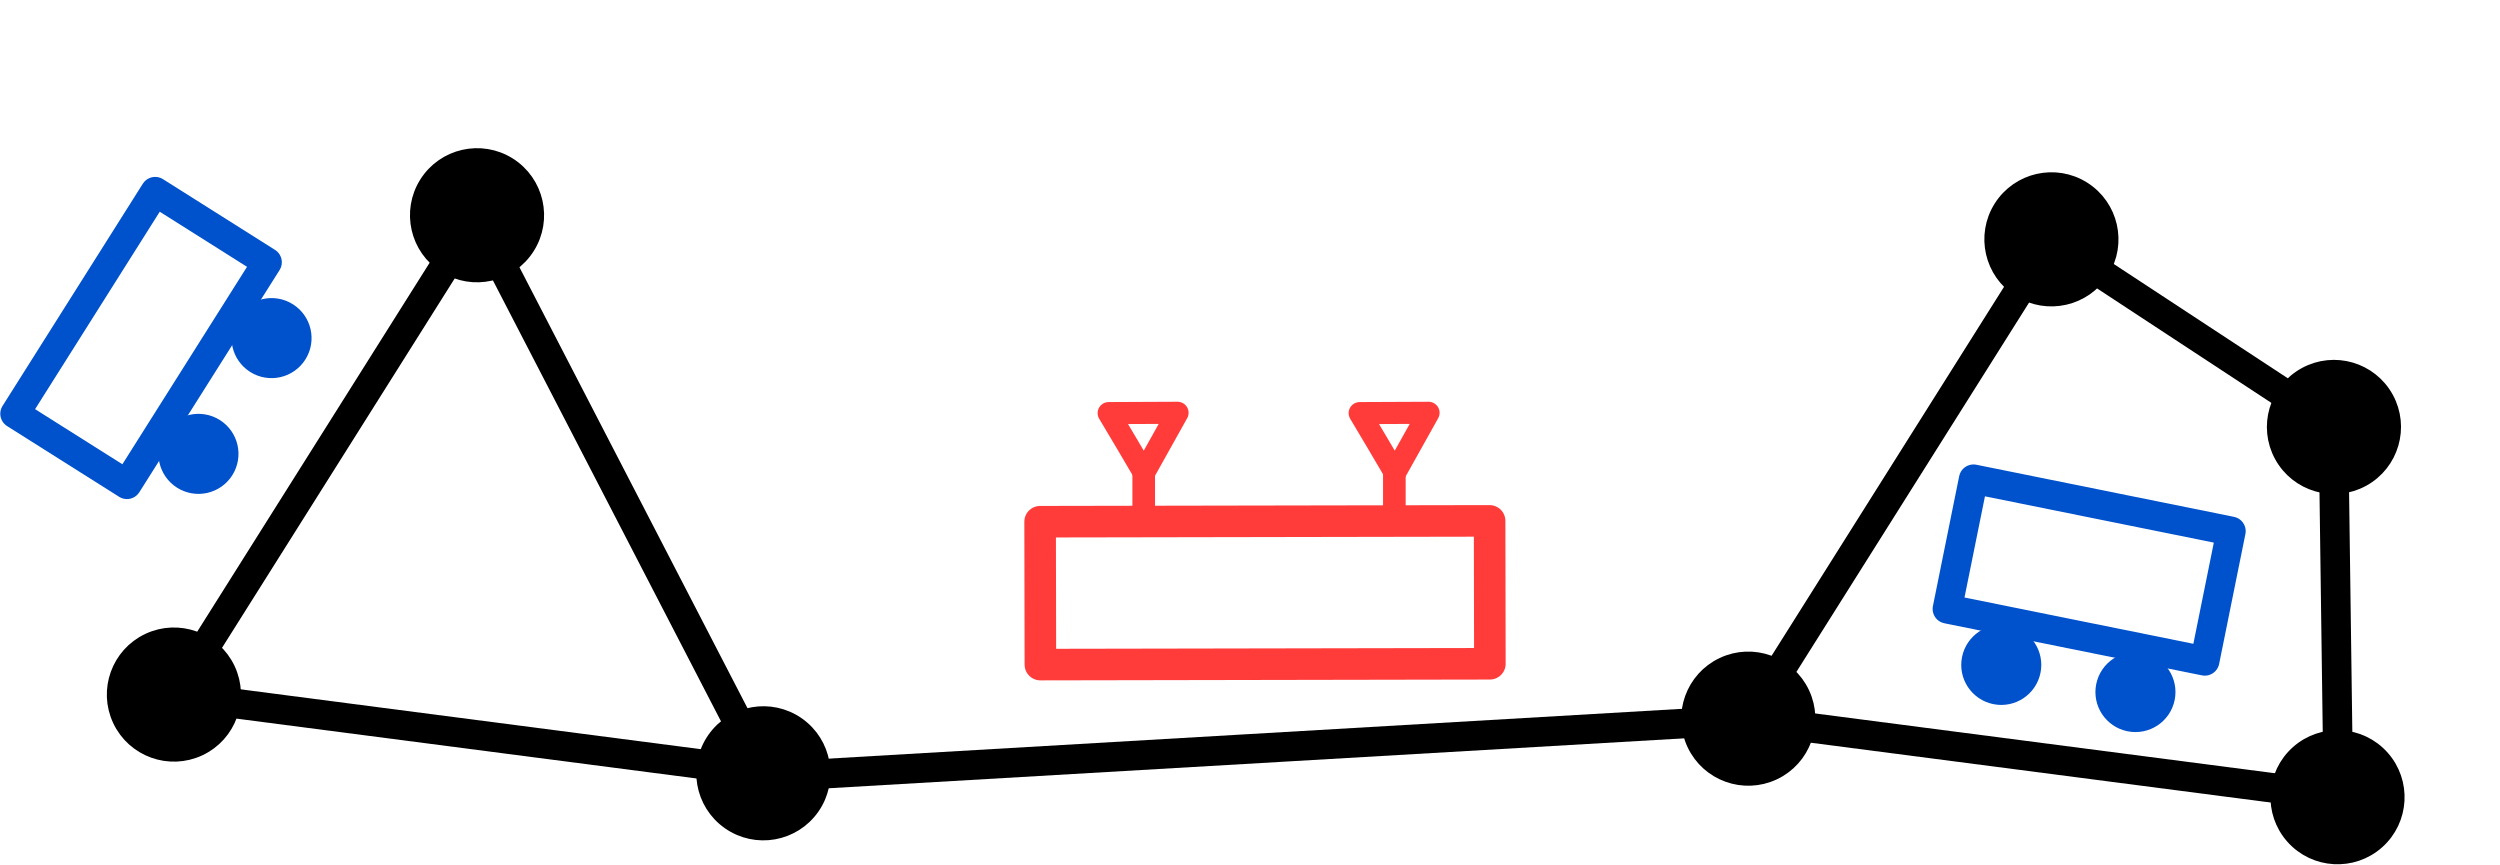
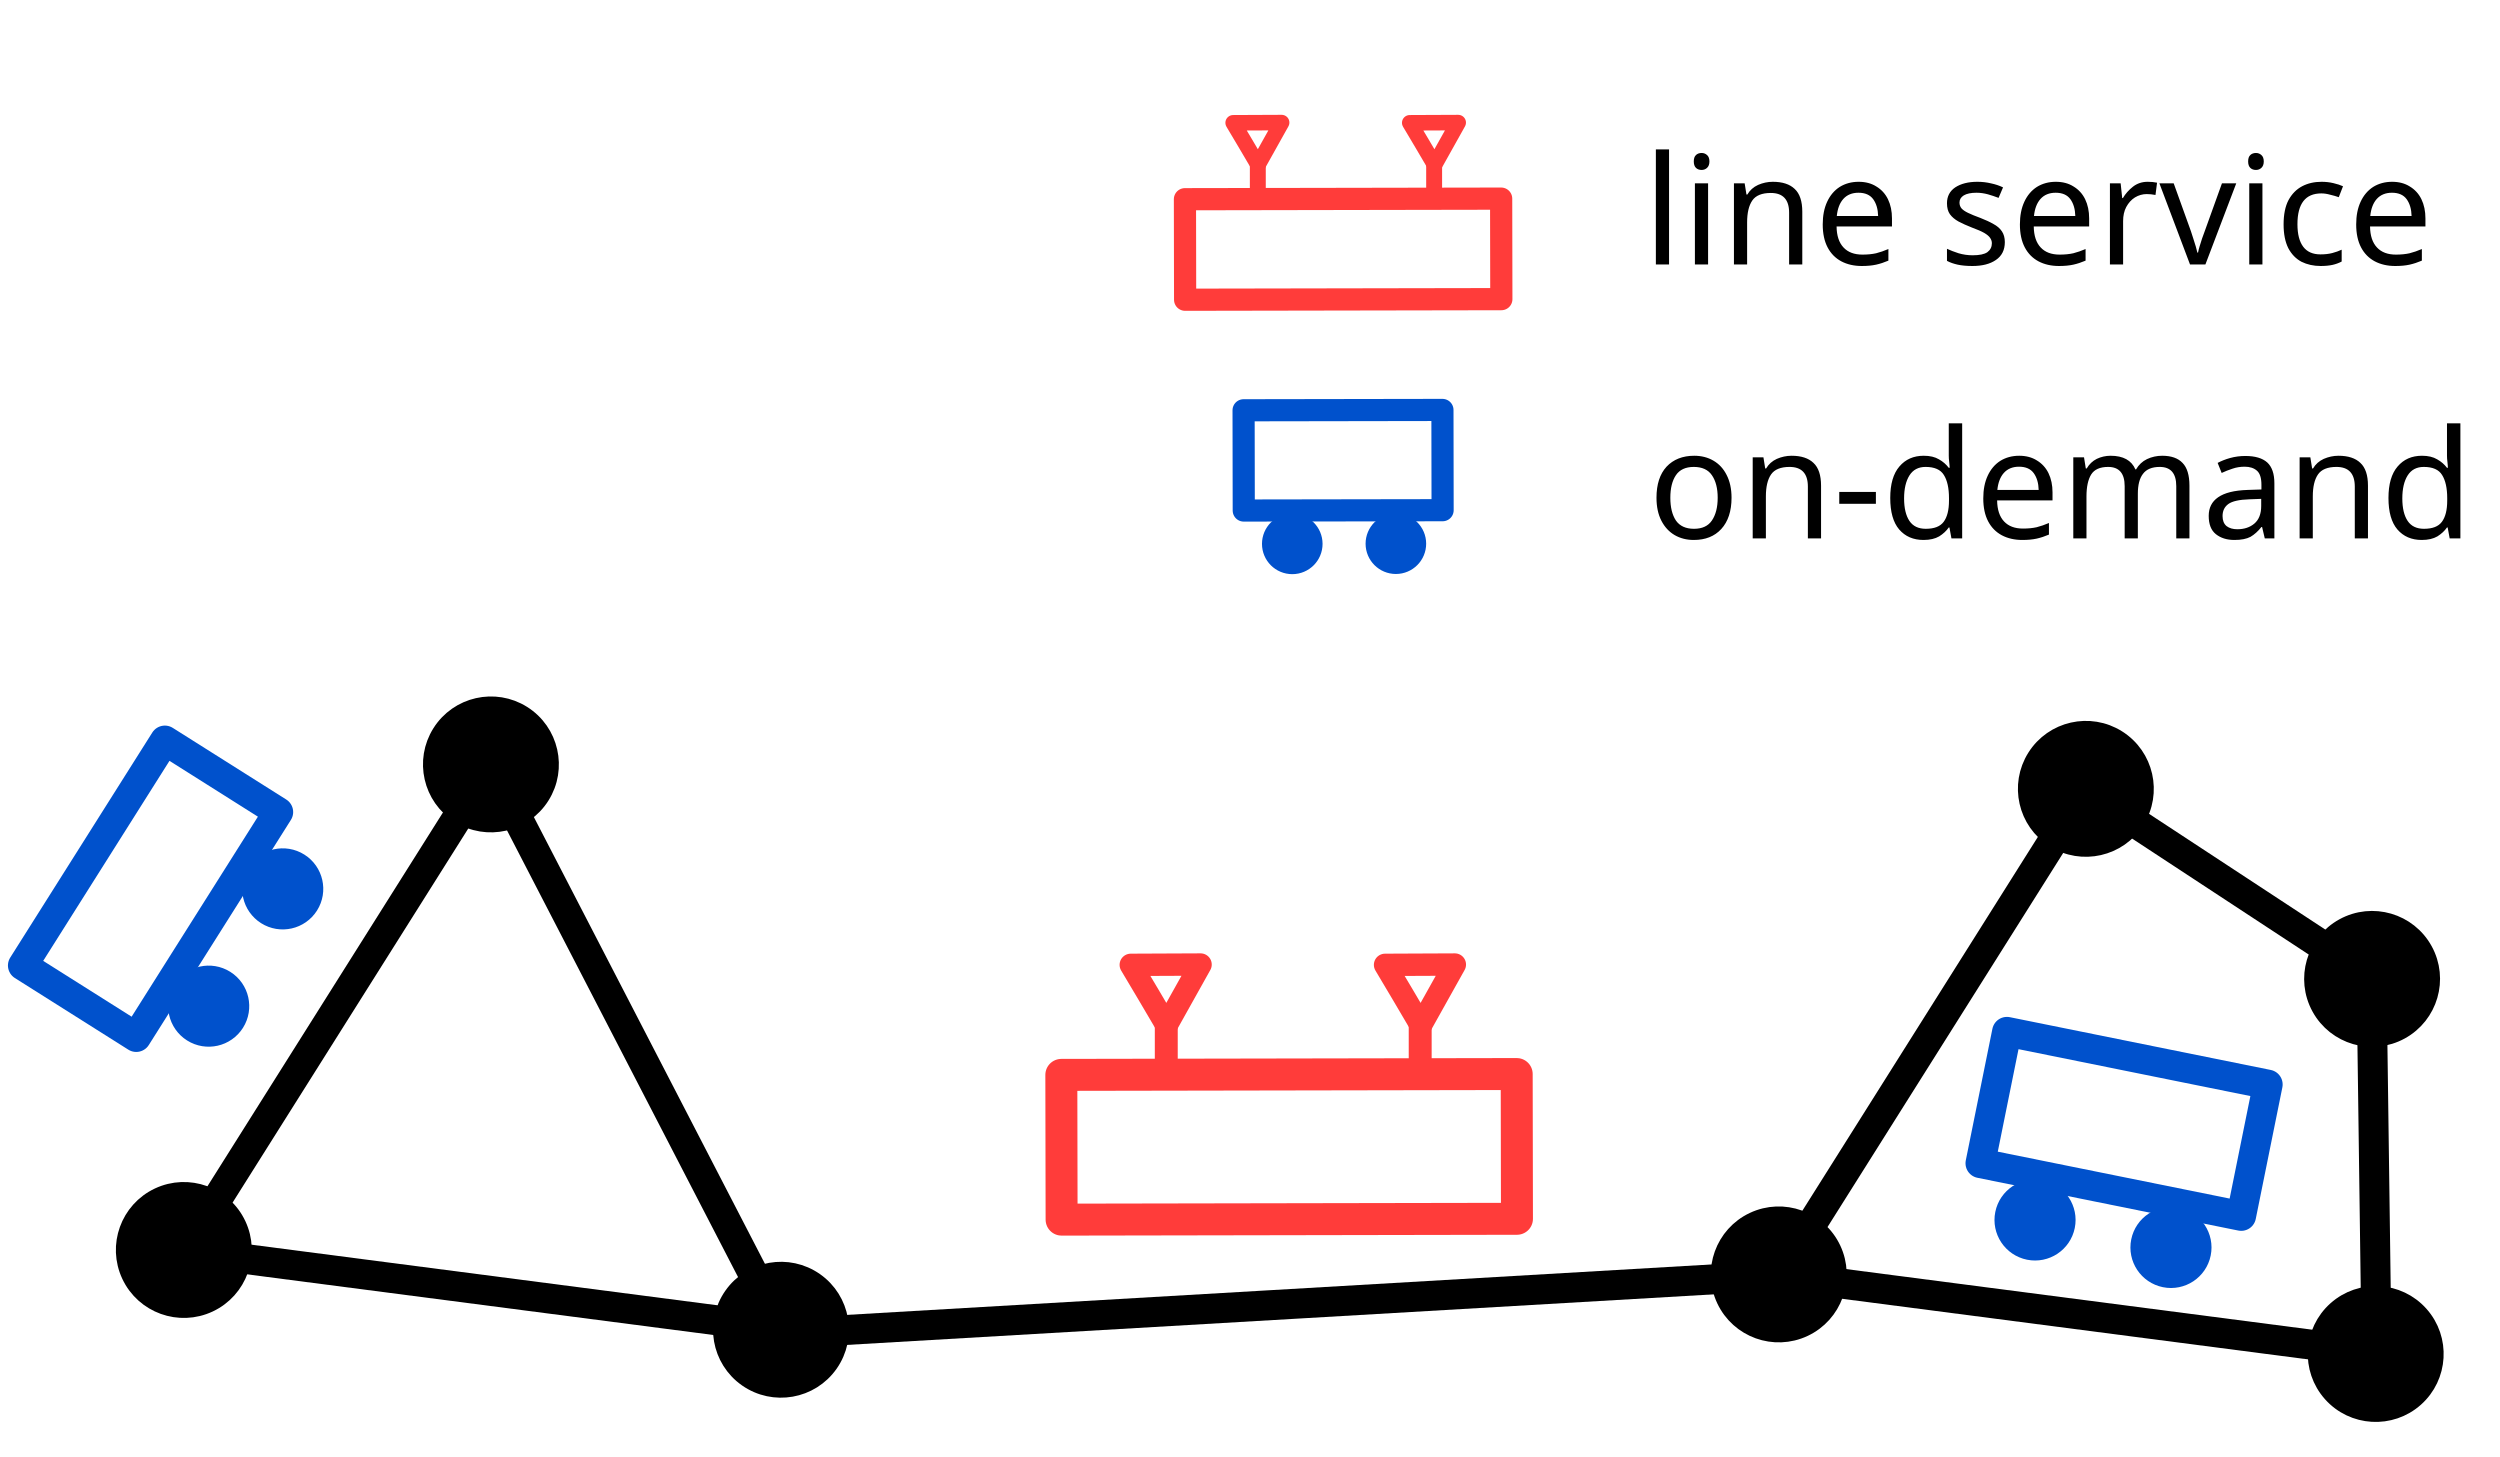
- <svg xmlns="http://www.w3.org/2000/svg" xmlns:xlink="http://www.w3.org/1999/xlink" width="53.229mm" height="18.401mm" viewBox="0 0 53.229 18.401" version="1.1" id="svg3738">
+ <svg xmlns="http://www.w3.org/2000/svg" xmlns:xlink="http://www.w3.org/1999/xlink" width="660.96" height="384.96" viewBox="0 0 174.879 101.854" version="1.1" id="svg3738">
  <defs id="defs3732">
    <marker style="overflow:visible" id="marker1629" refX="0" refY="0" orient="auto">
      <path transform="matrix(0.4,0,0,0.4,2.96,0.4)" style="fill:#000000;fill-opacity:1;fill-rule:evenodd;stroke:#000000;stroke-width:1pt;stroke-opacity:1" d="m -2.5,-1 c 0,2.76 -2.24,5 -5,5 -2.76,0 -5,-2.24 -5,-5 0,-2.76 2.24,-5 5,-5 2.76,0 5,2.24 5,5 z" id="path1627" />
    </marker>
    <marker style="overflow:visible" id="marker1541" refX="0" refY="0" orient="auto">
      <path transform="matrix(0.4,0,0,0.4,2.96,0.4)" style="fill:#000000;fill-opacity:1;fill-rule:evenodd;stroke:#000000;stroke-width:1pt;stroke-opacity:1" d="m -2.5,-1 c 0,2.76 -2.24,5 -5,5 -2.76,0 -5,-2.24 -5,-5 0,-2.76 2.24,-5 5,-5 2.76,0 5,2.24 5,5 z" id="path1539" />
    </marker>
    <marker orient="auto" refY="0" refX="0" id="marker1423" style="overflow:visible">
      <path id="path1421" d="m -2.5,-1 c 0,2.76 -2.24,5 -5,5 -2.76,0 -5,-2.24 -5,-5 0,-2.76 2.24,-5 5,-5 2.76,0 5,2.24 5,5 z" style="fill:#000000;fill-opacity:1;fill-rule:evenodd;stroke:#000000;stroke-width:1pt;stroke-opacity:1" transform="matrix(0.4,0,0,0.4,2.96,0.4)" />
    </marker>
    <marker orient="auto" refY="0" refX="0" id="DotS" style="overflow:visible">
      <path id="path1038" d="m -2.5,-1 c 0,2.76 -2.24,5 -5,5 -2.76,0 -5,-2.24 -5,-5 0,-2.76 2.24,-5 5,-5 2.76,0 5,2.24 5,5 z" style="fill:#000000;fill-opacity:1;fill-rule:evenodd;stroke:#000000;stroke-width:1pt;stroke-opacity:1" transform="matrix(0.2,0,0,0.2,1.48,0.2)" />
    </marker>
    <marker orient="auto" refY="0" refX="0" id="marker1291" style="overflow:visible">
      <path id="path1289" d="m -2.5,-1 c 0,2.76 -2.24,5 -5,5 -2.76,0 -5,-2.24 -5,-5 0,-2.76 2.24,-5 5,-5 2.76,0 5,2.24 5,5 z" style="fill:#000000;fill-opacity:1;fill-rule:evenodd;stroke:#000000;stroke-width:1pt;stroke-opacity:1" transform="matrix(0.4,0,0,0.4,2.96,0.4)" />
    </marker>
    <marker orient="auto" refY="0" refX="0" id="DotM" style="overflow:visible">
      <path id="path1035" d="m -2.5,-1 c 0,2.76 -2.24,5 -5,5 -2.76,0 -5,-2.24 -5,-5 0,-2.76 2.24,-5 5,-5 2.76,0 5,2.24 5,5 z" style="fill:#000000;fill-opacity:1;fill-rule:evenodd;stroke:#000000;stroke-width:1pt;stroke-opacity:1" transform="matrix(0.4,0,0,0.4,2.96,0.4)" />
    </marker>
    <marker style="overflow:visible" id="marker921" refX="0" refY="0" orient="auto">
      <path transform="matrix(0.2,0,0,0.2,1.48,0.2)" style="fill:#000000;fill-opacity:1;fill-rule:evenodd;stroke:#000000;stroke-width:1pt;stroke-opacity:1" d="m -2.5,-1 c 0,2.76 -2.24,5 -5,5 -2.76,0 -5,-2.24 -5,-5 0,-2.76 2.24,-5 5,-5 2.76,0 5,2.24 5,5 z" id="path919" />
    </marker>
    <marker orient="auto" refY="0" refX="0" id="marker1715-4" style="overflow:visible">
      <path id="path1515-0" d="m -2.5,-1 c 0,2.76 -2.24,5 -5,5 -2.76,0 -5,-2.24 -5,-5 0,-2.76 2.24,-5 5,-5 2.76,0 5,2.24 5,5 z" style="fill:#000000;fill-opacity:1;fill-rule:evenodd;stroke:#000000;stroke-width:1pt;stroke-opacity:1" transform="matrix(0.2,0,0,0.2,1.48,0.2)" />
    </marker>
    <marker orient="auto" refY="0" refX="0" id="marker1719-2" style="overflow:visible">
      <path id="path1717-7" d="m -2.5,-1 c 0,2.76 -2.24,5 -5,5 -2.76,0 -5,-2.24 -5,-5 0,-2.76 2.24,-5 5,-5 2.76,0 5,2.24 5,5 z" style="fill:#000000;fill-opacity:1;fill-rule:evenodd;stroke:#000000;stroke-width:1pt;stroke-opacity:1" transform="matrix(0.2,0,0,0.2,1.48,0.2)" />
    </marker>
    <marker orient="auto" refY="0" refX="0" id="marker1719" style="overflow:visible">
      <path id="path1717" d="m -2.5,-1 c 0,2.76 -2.24,5 -5,5 -2.76,0 -5,-2.24 -5,-5 0,-2.76 2.24,-5 5,-5 2.76,0 5,2.24 5,5 z" style="fill:#000000;fill-opacity:1;fill-rule:evenodd;stroke:#000000;stroke-width:1pt;stroke-opacity:1" transform="matrix(0.2,0,0,0.2,1.48,0.2)" />
    </marker>
  </defs>
-   <g id="layer1" transform="translate(-67.52452,-48.05571)">
-     <path id="path1793" d="M 83.978,64.593 104.759,63.38" style="fill:none;stroke:#000000;stroke-width:0.63;stroke-linecap:butt;stroke-linejoin:miter;stroke-miterlimit:4;stroke-dasharray:none;stroke-opacity:1" />
-     <path style="fill:none;stroke:#000000;stroke-width:0.63;stroke-linecap:square;stroke-linejoin:miter;stroke-miterlimit:4;stroke-dasharray:none;stroke-opacity:1;marker-start:url(#marker1629);marker-mid:url(#marker1541);paint-order:stroke fill markers" d="m 77.668,52.66 -6.43,10.207 12.554,1.633 z" id="path1712" />
-     <path style="fill:none;stroke:#000000;stroke-width:0.63;stroke-linecap:square;stroke-linejoin:miter;stroke-miterlimit:4;stroke-dasharray:none;stroke-opacity:1;marker-start:url(#marker1291);marker-mid:url(#marker1423);paint-order:stroke fill markers" d="m 111.189,53.173 -6.43,10.207 12.554,1.633 -0.107,-7.889 z" id="path1712-2" />
-     <g id="use10207" transform="matrix(12.67611,-0.02343293,0.02343293,12.67611,-546.7986,-867.8031)" style="stroke:#ff3c3a;stroke-opacity:1">
-       <g id="g5585" transform="translate(4.528752,0.4966447)" style="stroke:#ff3c3a;stroke-opacity:1">
-         <rect style="fill:none;fill-opacity:0;stroke:#ff3c3a;stroke-width:0.053;stroke-linecap:butt;stroke-linejoin:round;stroke-miterlimit:4;stroke-dasharray:none;stroke-dashoffset:0;stroke-opacity:1" id="rect5575" width="0.755" height="0.24" x="45.546" y="72.723" ry="0" rx="0" />
-         <path id="path5577" d="m 45.72,72.723 1.53e-4,-0.082" style="opacity:1;vector-effect:none;fill:none;fill-opacity:1;stroke:#ff3c3a;stroke-width:0.038;stroke-linecap:butt;stroke-linejoin:miter;stroke-miterlimit:4;stroke-dasharray:none;stroke-dashoffset:0;stroke-opacity:1" />
-         <path transform="matrix(1.483482,0.00274235,-0.00274235,1.483482,-213.465,-336.8125)" d="m 175.184,275.617 0.039,-1.8e-4 0.039,-1.7e-4 -0.019,0.034 -0.019,0.034 -0.02,-0.034 z" id="path5579" style="opacity:1;vector-effect:none;fill:none;fill-opacity:1;stroke:#ff3c3a;stroke-width:0.025;stroke-linecap:round;stroke-linejoin:round;stroke-miterlimit:4;stroke-dasharray:none;stroke-dashoffset:0;stroke-opacity:1" />
-         <path style="opacity:1;vector-effect:none;fill:none;fill-opacity:1;stroke:#ff3c3a;stroke-width:0.038;stroke-linecap:butt;stroke-linejoin:miter;stroke-miterlimit:4;stroke-dasharray:none;stroke-dashoffset:0;stroke-opacity:1" d="m 46.141,72.723 1.53e-4,-0.082" id="use5581" />
-         <path style="opacity:1;vector-effect:none;fill:none;fill-opacity:1;stroke:#ff3c3a;stroke-width:0.025;stroke-linecap:round;stroke-linejoin:round;stroke-miterlimit:4;stroke-dasharray:none;stroke-dashoffset:0;stroke-opacity:1" id="use5583" d="m 175.184,275.617 0.039,-1.8e-4 0.039,-1.7e-4 -0.019,0.034 -0.019,0.034 -0.02,-0.034 z" transform="matrix(1.483482,0.00274235,-0.00274235,1.483482,-213.0434,-336.8117)" />
+   <g id="layer1" transform="translate(-67.52452,35.39737)">
+     <g id="g982" transform="translate(0,12.17083)">
+       <path style="fill:none;stroke:#000000;stroke-width:2.097;stroke-linecap:butt;stroke-linejoin:miter;stroke-miterlimit:4;stroke-dasharray:none;stroke-opacity:1" d="m 122.823,45.691 69.164,-4.036" id="path1793" />
+       <path id="path1712" d="M 101.821,5.975 80.419,39.946 122.203,45.381 Z" style="fill:none;stroke:#000000;stroke-width:2.097;stroke-linecap:square;stroke-linejoin:miter;stroke-miterlimit:4;stroke-dasharray:none;stroke-opacity:1;marker-start:url(#marker1629);marker-mid:url(#marker1541);paint-order:stroke fill markers" />
+       <path id="path1712-2" d="M 213.389,7.684 191.987,41.655 233.772,47.09 233.416,20.833 Z" style="fill:none;stroke:#000000;stroke-width:2.097;stroke-linecap:square;stroke-linejoin:miter;stroke-miterlimit:4;stroke-dasharray:none;stroke-opacity:1;marker-start:url(#marker1291);marker-mid:url(#marker1423);paint-order:stroke fill markers" />
+       <g style="stroke:#ff3c3a;stroke-opacity:1" transform="matrix(42.18988,-0.0779918,0.0779918,42.18988,-1976.592,-3057.601)" id="use10207">
+         <g style="stroke:#ff3c3a;stroke-opacity:1" transform="translate(4.528752,0.4966447)" id="g5585">
+           <rect rx="0" ry="0" y="72.723" x="45.546" height="0.24" width="0.755" id="rect5575" style="fill:none;fill-opacity:0;stroke:#ff3c3a;stroke-width:0.053;stroke-linecap:butt;stroke-linejoin:round;stroke-miterlimit:4;stroke-dasharray:none;stroke-dashoffset:0;stroke-opacity:1" />
+           <path style="opacity:1;vector-effect:none;fill:none;fill-opacity:1;stroke:#ff3c3a;stroke-width:0.038;stroke-linecap:butt;stroke-linejoin:miter;stroke-miterlimit:4;stroke-dasharray:none;stroke-dashoffset:0;stroke-opacity:1" d="m 45.72,72.723 1.53e-4,-0.082" id="path5577" />
+           <path style="opacity:1;vector-effect:none;fill:none;fill-opacity:1;stroke:#ff3c3a;stroke-width:0.025;stroke-linecap:round;stroke-linejoin:round;stroke-miterlimit:4;stroke-dasharray:none;stroke-dashoffset:0;stroke-opacity:1" id="path5579" d="m 175.184,275.617 0.039,-1.8e-4 0.039,-1.7e-4 -0.019,0.034 -0.019,0.034 -0.02,-0.034 z" transform="matrix(1.483482,0.00274235,-0.00274235,1.483482,-213.465,-336.8125)" />
+           <path id="use5581" d="m 46.141,72.723 1.53e-4,-0.082" style="opacity:1;vector-effect:none;fill:none;fill-opacity:1;stroke:#ff3c3a;stroke-width:0.038;stroke-linecap:butt;stroke-linejoin:miter;stroke-miterlimit:4;stroke-dasharray:none;stroke-dashoffset:0;stroke-opacity:1" />
+           <path transform="matrix(1.483482,0.00274235,-0.00274235,1.483482,-213.0434,-336.8117)" d="m 175.184,275.617 0.039,-1.8e-4 0.039,-1.7e-4 -0.019,0.034 -0.019,0.034 -0.02,-0.034 z" id="use5583" style="opacity:1;vector-effect:none;fill:none;fill-opacity:1;stroke:#ff3c3a;stroke-width:0.025;stroke-linecap:round;stroke-linejoin:round;stroke-miterlimit:4;stroke-dasharray:none;stroke-dashoffset:0;stroke-opacity:1" />
+         </g>
      </g>
+       <g id="use3270-6" transform="matrix(20.88139,-33.07788,33.07788,20.88139,-3287.47,7.977279)" style="stroke:#0051cc;stroke-opacity:1">
+         <rect rx="0" ry="0" y="72.723" x="45.546" height="0.24" width="0.476" id="rect5597" style="fill:none;fill-opacity:0;stroke:#0051cc;stroke-width:0.053;stroke-linecap:butt;stroke-linejoin:round;stroke-miterlimit:4;stroke-dasharray:none;stroke-dashoffset:0;stroke-opacity:1" />
+         <circle r="0.046" cy="73.043" cx="45.662" id="circle5599" style="fill:#0051cc;fill-opacity:1;stroke:#0051cc;stroke-width:0.053;stroke-linecap:butt;stroke-linejoin:round;stroke-miterlimit:4;stroke-dasharray:none;stroke-dashoffset:0;stroke-opacity:1" />
+         <circle r="0.046" cy="73.043" cx="45.91" id="circle5601" style="fill:#0051cc;fill-opacity:1;stroke:#0051cc;stroke-width:0.053;stroke-linecap:butt;stroke-linejoin:round;stroke-miterlimit:4;stroke-dasharray:none;stroke-dashoffset:0;stroke-opacity:1" />
+       </g>
+       <use height="100%" width="100%" transform="rotate(69.17045,135.1551,122.9391)" id="use10224" xlink:href="#use3270-6" y="0" x="0" />
+       <g style="stroke:#ff3c3a;stroke-opacity:1" transform="matrix(29.29715,-0.05415842,0.05415842,29.29715,-1320.6,-2176.048)" id="use10207-3">
+         <g style="stroke:#ff3c3a;stroke-opacity:1" transform="translate(4.528752,0.4966447)" id="g5585-6">
+           <rect rx="0" ry="0" y="72.723" x="45.546" height="0.24" width="0.755" id="rect5575-7" style="fill:none;fill-opacity:0;stroke:#ff3c3a;stroke-width:0.053;stroke-linecap:butt;stroke-linejoin:round;stroke-miterlimit:4;stroke-dasharray:none;stroke-dashoffset:0;stroke-opacity:1" />
+           <path style="opacity:1;vector-effect:none;fill:none;fill-opacity:1;stroke:#ff3c3a;stroke-width:0.038;stroke-linecap:butt;stroke-linejoin:miter;stroke-miterlimit:4;stroke-dasharray:none;stroke-dashoffset:0;stroke-opacity:1" d="m 45.72,72.723 1.53e-4,-0.082" id="path5577-5" />
+           <path style="opacity:1;vector-effect:none;fill:none;fill-opacity:1;stroke:#ff3c3a;stroke-width:0.025;stroke-linecap:round;stroke-linejoin:round;stroke-miterlimit:4;stroke-dasharray:none;stroke-dashoffset:0;stroke-opacity:1" id="path5579-3" d="m 175.184,275.617 0.039,-1.8e-4 0.039,-1.7e-4 -0.019,0.034 -0.019,0.034 -0.02,-0.034 z" transform="matrix(1.483482,0.00274235,-0.00274235,1.483482,-213.465,-336.8125)" />
+           <path id="use5581-5" d="m 46.141,72.723 1.53e-4,-0.082" style="opacity:1;vector-effect:none;fill:none;fill-opacity:1;stroke:#ff3c3a;stroke-width:0.038;stroke-linecap:butt;stroke-linejoin:miter;stroke-miterlimit:4;stroke-dasharray:none;stroke-dashoffset:0;stroke-opacity:1" />
+           <path transform="matrix(1.483482,0.00274235,-0.00274235,1.483482,-213.0434,-336.8117)" d="m 175.184,275.617 0.039,-1.8e-4 0.039,-1.7e-4 -0.019,0.034 -0.019,0.034 -0.02,-0.034 z" id="use5583-6" style="opacity:1;vector-effect:none;fill:none;fill-opacity:1;stroke:#ff3c3a;stroke-width:0.025;stroke-linecap:round;stroke-linejoin:round;stroke-miterlimit:4;stroke-dasharray:none;stroke-dashoffset:0;stroke-opacity:1" />
+         </g>
+       </g>
+       <use height="100%" width="100%" transform="matrix(0.399848,0.6310343,-0.6310343,0.399848,139.4806,-70.46846)" id="use10224-9" xlink:href="#use3270-6" y="0" x="0" />
+       <text xml:space="preserve" style="font-style:normal;font-variant:normal;font-weight:normal;font-stretch:normal;font-size:10.583px;line-height:1.25;font-family:calibri;-inkscape-font-specification:calibri;letter-spacing:0px;word-spacing:0px;fill:#000000;fill-opacity:1;stroke:none;stroke-width:0.265" x="182.45" y="-29.069" id="text1061">
+         <tspan id="tspan1059" x="182.45" y="-29.069" style="stroke-width:0.265">line service</tspan>
+       </text>
+       <text xml:space="preserve" style="font-style:normal;font-variant:normal;font-weight:normal;font-stretch:normal;font-size:10.583px;line-height:1.25;font-family:calibri;-inkscape-font-specification:calibri;letter-spacing:0px;word-spacing:0px;fill:#000000;fill-opacity:1;stroke:none;stroke-width:0.265" x="182.822" y="-9.905" id="text1065">
+         <tspan id="tspan1063" x="182.822" y="-9.905" style="stroke-width:0.265">on-demand</tspan>
+       </text>
    </g>
-     <g style="stroke:#0051cc;stroke-opacity:1" transform="matrix(6.273892,-9.938373,9.938373,6.273892,-940.6568,53.26134)" id="use3270-6">
-       <rect style="fill:none;fill-opacity:0;stroke:#0051cc;stroke-width:0.053;stroke-linecap:butt;stroke-linejoin:round;stroke-miterlimit:4;stroke-dasharray:none;stroke-dashoffset:0;stroke-opacity:1" id="rect5597" width="0.476" height="0.24" x="45.546" y="72.723" ry="0" rx="0" />
-       <circle style="fill:#0051cc;fill-opacity:1;stroke:#0051cc;stroke-width:0.053;stroke-linecap:butt;stroke-linejoin:round;stroke-miterlimit:4;stroke-dasharray:none;stroke-dashoffset:0;stroke-opacity:1" id="circle5599" cx="45.662" cy="73.043" r="0.046" />
-       <circle style="fill:#0051cc;fill-opacity:1;stroke:#0051cc;stroke-width:0.053;stroke-linecap:butt;stroke-linejoin:round;stroke-miterlimit:4;stroke-dasharray:none;stroke-dashoffset:0;stroke-opacity:1" id="circle5601" cx="45.91" cy="73.043" r="0.046" />
-     </g>
-     <use x="0" y="0" xlink:href="#use3270-6" id="use10224" transform="rotate(69.17045,87.68377,87.80207)" width="100%" height="100%" />
  </g>
</svg>
